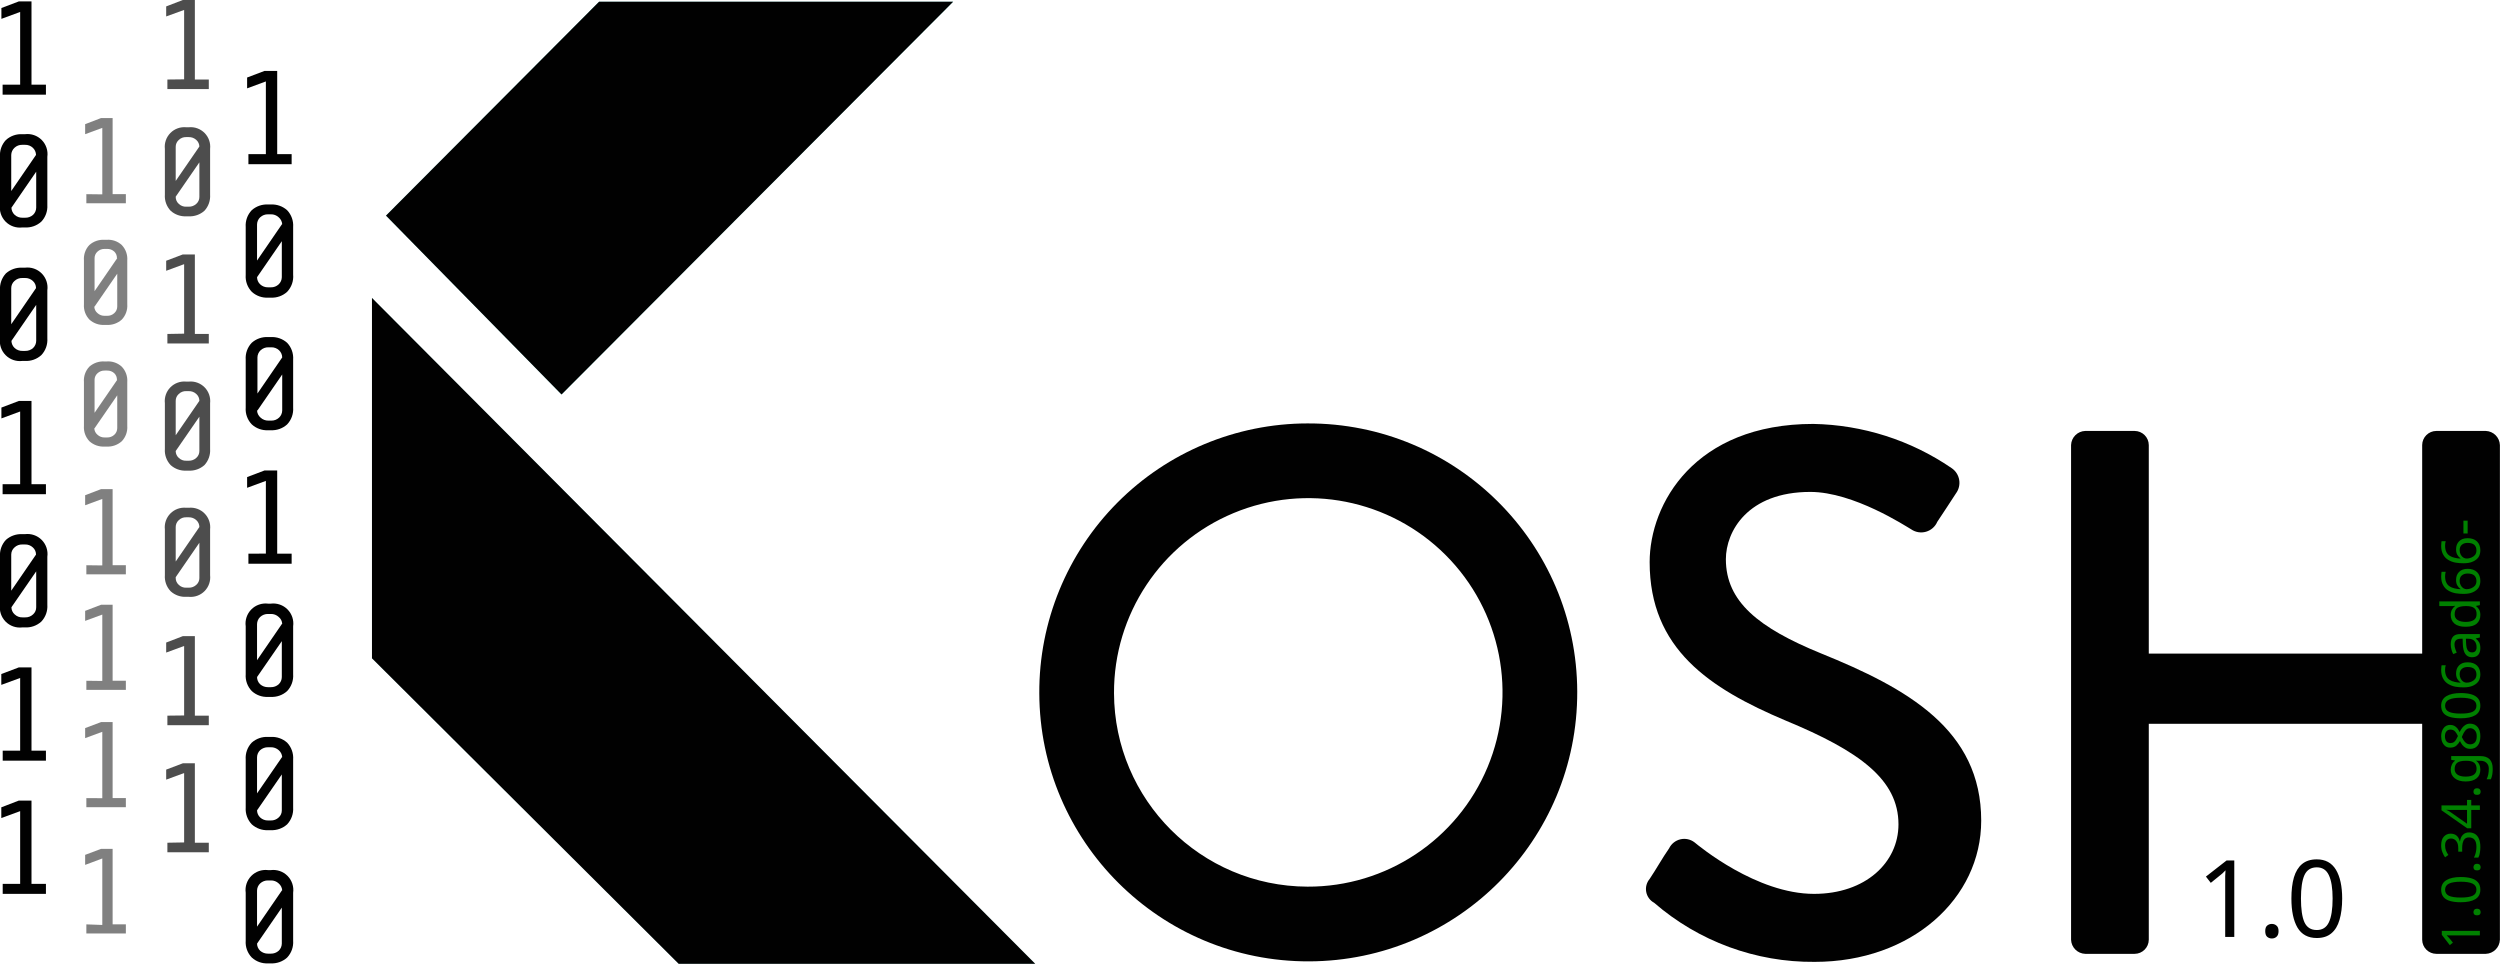
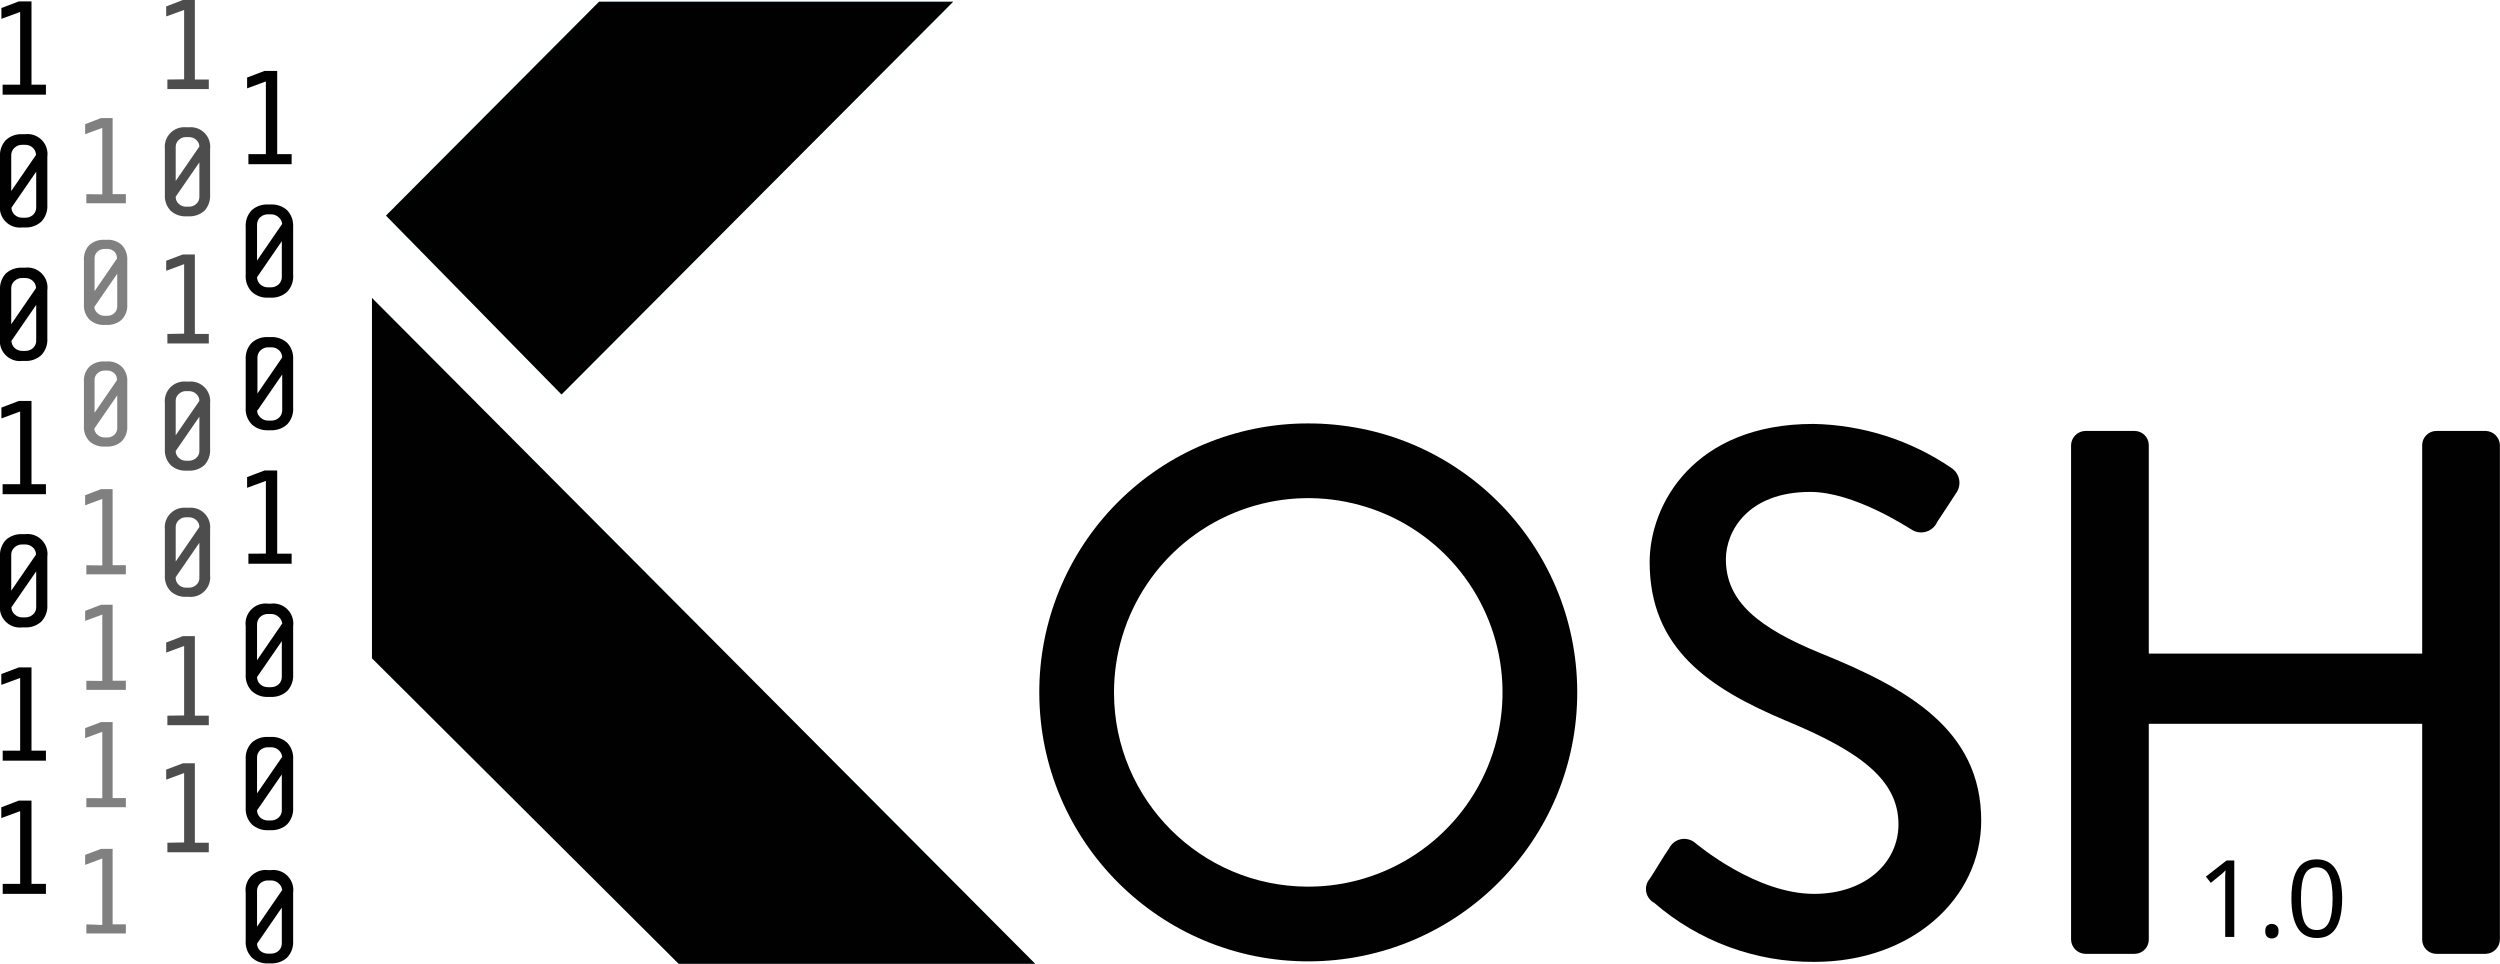
<svg xmlns="http://www.w3.org/2000/svg" viewBox="0 0 249.28 96.1" version="1.1" id="svg5833">
  <defs id="defs5750">
    <style id="style5748">.cls-1{isolation:isolate;}.cls-2,.cls-3,.cls-4,.cls-6{fill:#010101;}.cls-2,.cls-3,.cls-4,.cls-5{mix-blend-mode:multiply;}.cls-3{opacity:0.7;}.cls-4{opacity:0.5;}.cls-5{fill:#afdedc;}</style>
  </defs>
  <path class="cls-2" d="m 0.26,8.44 v 1 h 4.32 v -1 H 3.14 V 0.14 H 1.88 L 0.14,0.8 V 1.88 L 2.01,1.19 v 7.25 z" id="path5752" style="isolation:isolate;mix-blend-mode:multiply;fill:#010101" />
  <path class="cls-2" d="M 4.72,20.45 V 15.64 A 2,2 0 0 0 2.49,13.38 H 2.23 A 2.25,2.25 0 0 0 0.59,13.96 2.21,2.21 0 0 0 0,15.64 v 4.78 a 2,2 0 0 0 2.23,2.26 h 0.26 a 2.24,2.24 0 0 0 1.63,-0.58 2.21,2.21 0 0 0 0.6,-1.65 z m -1.13,-5 -2.47,3.6 v -3.6 a 1,1 0 0 1 0.32,-0.71 1.08,1.08 0 0 1 0.79,-0.3 h 0.26 a 1.09,1.09 0 0 1 0.79,0.3 1,1 0 0 1 0.31,0.68 z m -2.45,5.26 2.47,-3.59 v 3.59 A 1,1 0 0 1 3.3,21.42 1.13,1.13 0 0 1 2.51,21.71 H 2.25 A 1.11,1.11 0 0 1 1.46,21.42 1,1 0 0 1 1.14,20.71 Z" id="path5754" style="isolation:isolate;mix-blend-mode:multiply;fill:#010101" />
  <path class="cls-2" d="M 4.72,33.73 V 28.95 A 2,2 0 0 0 2.49,26.69 H 2.23 A 2.29,2.29 0 0 0 0.59,27.26 2.25,2.25 0 0 0 0,28.95 v 4.78 a 2,2 0 0 0 2.23,2.26 h 0.26 a 2.24,2.24 0 0 0 1.63,-0.58 2.21,2.21 0 0 0 0.6,-1.68 z m -1.13,-5 -2.47,3.6 v -3.6 a 0.94,0.94 0 0 1 0.32,-0.71 1.08,1.08 0 0 1 0.79,-0.3 h 0.26 a 1.09,1.09 0 0 1 0.79,0.3 0.93,0.93 0 0 1 0.31,0.68 z M 1.14,33.99 3.61,30.4 v 3.59 A 1,1 0 0 1 3.3,34.7 1.13,1.13 0 0 1 2.51,34.99 H 2.25 A 1.11,1.11 0 0 1 1.46,34.7 1,1 0 0 1 1.14,33.99 Z" id="path5756" style="isolation:isolate;mix-blend-mode:multiply;fill:#010101" />
  <path class="cls-2" d="m 0.26,48.28 v 1 h 4.32 v -1 H 3.14 v -8.3 H 1.88 l -1.74,0.66 v 1.08 l 1.87,-0.69 v 7.25 z" id="path5758" style="isolation:isolate;mix-blend-mode:multiply;fill:#010101" />
  <path class="cls-2" d="M 4.72,60.3 V 55.52 A 2,2 0 0 0 2.49,53.26 H 2.23 A 2.29,2.29 0 0 0 0.59,53.83 2.23,2.23 0 0 0 0,55.52 v 4.78 a 2,2 0 0 0 2.23,2.26 h 0.26 a 2.24,2.24 0 0 0 1.63,-0.58 2.21,2.21 0 0 0 0.6,-1.68 z m -1.13,-5 -2.47,3.6 v -3.6 a 0.94,0.94 0 0 1 0.32,-0.71 1.08,1.08 0 0 1 0.79,-0.3 h 0.26 a 1.09,1.09 0 0 1 0.79,0.3 0.93,0.93 0 0 1 0.31,0.68 z m -2.45,5.25 2.47,-3.58 v 3.58 A 0.93,0.93 0 0 1 3.3,61.26 1.09,1.09 0 0 1 2.51,61.56 H 2.25 A 1.08,1.08 0 0 1 1.46,61.26 0.94,0.94 0 0 1 1.14,60.55 Z" id="path5760" style="isolation:isolate;mix-blend-mode:multiply;fill:#010101" />
  <path class="cls-2" d="m 0.27,74.85 v 1 h 4.31 v -1 H 3.14 v -8.3 H 1.87 l -1.74,0.66 v 1.08 L 2.01,67.6 v 7.25 z" id="path5762" style="isolation:isolate;mix-blend-mode:multiply;fill:#010101" />
  <path class="cls-2" d="m 0.27,88.13 v 1 h 4.31 v -1 H 3.14 v -8.3 H 1.87 L 0.13,80.5 v 1.07 l 1.88,-0.69 v 7.25 z" id="path5764" style="isolation:isolate;mix-blend-mode:multiply;fill:#010101" />
  <path class="cls-2" d="m 24.77,15.37 v 1 h 4.31 v -1 h -1.44 v -8.3 h -1.26 l -1.74,0.66 v 1.08 l 1.87,-0.69 v 7.25 z" id="path5766" style="isolation:isolate;mix-blend-mode:multiply;fill:#010101" />
  <path class="cls-2" d="M 29.23,27.38 V 22.64 A 2.21,2.21 0 0 0 28.63,20.96 2.26,2.26 0 0 0 27,20.39 h -0.27 a 2.26,2.26 0 0 0 -1.63,0.57 2.21,2.21 0 0 0 -0.6,1.68 v 4.78 a 2.18,2.18 0 0 0 0.61,1.68 2.22,2.22 0 0 0 1.62,0.58 H 27 a 2.26,2.26 0 0 0 1.63,-0.58 2.21,2.21 0 0 0 0.6,-1.72 z m -1.13,-5 -2.47,3.6 v -3.6 a 1,1 0 0 1 0.31,-0.71 1.11,1.11 0 0 1 0.79,-0.3 H 27 a 1.09,1.09 0 0 1 0.79,0.3 1,1 0 0 1 0.35,0.68 z m -2.47,5.26 2.47,-3.59 v 3.59 a 1,1 0 0 1 -0.31,0.71 1.09,1.09 0 0 1 -0.79,0.3 h -0.27 a 1.11,1.11 0 0 1 -0.79,-0.3 1,1 0 0 1 -0.31,-0.71 z" id="path5768" style="isolation:isolate;mix-blend-mode:multiply;fill:#010101" />
  <path class="cls-2" d="M 29.23,40.64 V 35.86 A 2.21,2.21 0 0 0 28.63,34.18 2.26,2.26 0 0 0 27,33.61 h -0.27 a 2.26,2.26 0 0 0 -1.63,0.57 2.21,2.21 0 0 0 -0.6,1.68 v 4.78 a 2.18,2.18 0 0 0 0.61,1.68 2.22,2.22 0 0 0 1.62,0.58 H 27 a 2.26,2.26 0 0 0 1.63,-0.58 2.21,2.21 0 0 0 0.6,-1.68 z m -1.09,-5 -2.47,3.6 v -3.6 a 1,1 0 0 1 0.31,-0.71 1.11,1.11 0 0 1 0.79,-0.3 h 0.27 a 1.09,1.09 0 0 1 0.79,0.3 1,1 0 0 1 0.31,0.71 z m -2.47,5.29 2.47,-3.59 v 3.59 a 1,1 0 0 1 -0.31,0.71 1.09,1.09 0 0 1 -0.79,0.3 h -0.27 a 1.11,1.11 0 0 1 -0.79,-0.3 1,1 0 0 1 -0.35,-0.72 z" id="path5770" style="isolation:isolate;mix-blend-mode:multiply;fill:#010101" />
  <path class="cls-2" d="m 24.77,55.21 v 1 h 4.31 v -1 h -1.44 v -8.3 h -1.26 l -1.74,0.66 v 1.07 l 1.87,-0.69 v 7.25 z" id="path5772" style="isolation:isolate;mix-blend-mode:multiply;fill:#010101" />
  <path class="cls-2" d="M 29.23,67.23 V 62.45 A 2,2 0 0 0 27,60.19 h -0.27 a 2,2 0 0 0 -2.23,2.26 v 4.78 a 2.18,2.18 0 0 0 0.61,1.68 2.22,2.22 0 0 0 1.62,0.58 H 27 a 2.26,2.26 0 0 0 1.63,-0.58 2.21,2.21 0 0 0 0.6,-1.68 z m -1.13,-5 -2.47,3.6 v -3.6 a 1,1 0 0 1 0.31,-0.71 1.11,1.11 0 0 1 0.79,-0.3 H 27 a 1.09,1.09 0 0 1 0.79,0.3 0.93,0.93 0 0 1 0.35,0.68 z m -2.47,5.28 2.47,-3.58 v 3.58 A 1,1 0 0 1 27.79,68.23 1.13,1.13 0 0 1 27,68.52 h -0.27 a 1.15,1.15 0 0 1 -0.79,-0.29 1,1 0 0 1 -0.31,-0.75 z" id="path5774" style="isolation:isolate;mix-blend-mode:multiply;fill:#010101" />
  <path class="cls-2" d="M 29.23,80.52 V 75.74 A 2.22,2.22 0 0 0 28.63,74.05 2.26,2.26 0 0 0 27,73.48 h -0.27 a 2.26,2.26 0 0 0 -1.63,0.57 2.22,2.22 0 0 0 -0.6,1.69 v 4.78 a 2.21,2.21 0 0 0 0.61,1.68 2.26,2.26 0 0 0 1.62,0.58 H 27 a 2.3,2.3 0 0 0 1.63,-0.58 2.24,2.24 0 0 0 0.6,-1.68 z m -1.13,-5 -2.47,3.59 v -3.59 a 1,1 0 0 1 0.31,-0.72 1.15,1.15 0 0 1 0.79,-0.29 H 27 a 1.13,1.13 0 0 1 0.79,0.29 1,1 0 0 1 0.35,0.69 z m -2.47,5.28 2.47,-3.58 v 3.58 a 0.93,0.93 0 0 1 -0.31,0.71 1.09,1.09 0 0 1 -0.79,0.3 h -0.27 a 1.11,1.11 0 0 1 -0.79,-0.3 1,1 0 0 1 -0.31,-0.74 z" id="path5776" style="isolation:isolate;mix-blend-mode:multiply;fill:#010101" />
  <path class="cls-2" d="M 29.23,93.8 V 89.02 A 2,2 0 0 0 27,86.76 h -0.27 a 2,2 0 0 0 -2.23,2.26 v 4.78 a 2.18,2.18 0 0 0 0.61,1.68 2.22,2.22 0 0 0 1.62,0.58 H 27 a 2.26,2.26 0 0 0 1.63,-0.58 2.21,2.21 0 0 0 0.6,-1.68 z m -1.13,-5 -2.47,3.6 v -3.6 a 1,1 0 0 1 0.31,-0.71 1.11,1.11 0 0 1 0.79,-0.3 H 27 a 1.09,1.09 0 0 1 0.79,0.3 1,1 0 0 1 0.35,0.68 z m -2.47,5.29 2.47,-3.59 v 3.59 A 1,1 0 0 1 27.79,94.8 1.13,1.13 0 0 1 27,95.09 H 26.73 A 1.15,1.15 0 0 1 25.94,94.8 1,1 0 0 1 25.63,94.06 Z" id="path5778" style="isolation:isolate;mix-blend-mode:multiply;fill:#010101" />
  <path class="cls-3" d="m 16.69,7.93 v 0.95 h 4.13 V 7.93 H 19.43 V 0 h -1.2 l -1.66,0.64 v 1 l 1.79,-0.65 v 6.92 z" id="path5780" style="opacity:0.7;isolation:isolate;mix-blend-mode:multiply;fill:#010101" />
  <path class="cls-3" d="m 20.95,19.41 v -4.56 a 1.95,1.95 0 0 0 -2.13,-2.16 h -0.25 a 1.95,1.95 0 0 0 -2.13,2.16 v 4.56 a 2.12,2.12 0 0 0 0.58,1.61 2.17,2.17 0 0 0 1.55,0.55 h 0.25 a 2.2,2.2 0 0 0 1.56,-0.55 2.15,2.15 0 0 0 0.57,-1.61 z m -1.07,-4.8 -2.36,3.43 v -3.4 a 0.9,0.9 0 0 1 0.3,-0.68 1,1 0 0 1 0.75,-0.29 h 0.25 a 1.06,1.06 0 0 1 0.76,0.29 0.9,0.9 0 0 1 0.3,0.68 z m -2.36,5 2.36,-3.42 v 3.45 a 0.9,0.9 0 0 1 -0.3,0.68 1.06,1.06 0 0 1 -0.76,0.29 h -0.25 a 1,1 0 0 1 -0.75,-0.29 0.9,0.9 0 0 1 -0.3,-0.68 z" id="path5782" style="opacity:0.7;isolation:isolate;mix-blend-mode:multiply;fill:#010101" />
  <path class="cls-3" d="m 16.69,33.3 v 0.95 h 4.13 V 33.3 h -1.39 v -7.93 h -1.2 L 16.57,26 v 1 l 1.79,-0.66 v 6.93 z" id="path5784" style="opacity:0.7;isolation:isolate;mix-blend-mode:multiply;fill:#010101" />
  <path class="cls-3" d="m 20.95,44.77 v -4.56 a 1.95,1.95 0 0 0 -2.13,-2.16 h -0.25 a 1.95,1.95 0 0 0 -2.13,2.16 v 4.56 a 2.12,2.12 0 0 0 0.58,1.61 2.17,2.17 0 0 0 1.55,0.55 h 0.25 a 2.2,2.2 0 0 0 1.56,-0.55 2.15,2.15 0 0 0 0.57,-1.61 z m -1.07,-4.8 -2.36,3.43 v -3.43 a 0.9,0.9 0 0 1 0.3,-0.68 1,1 0 0 1 0.75,-0.29 h 0.25 a 1.06,1.06 0 0 1 0.76,0.29 0.9,0.9 0 0 1 0.3,0.68 z m -2.36,5 2.36,-3.42 v 3.42 a 0.9,0.9 0 0 1 -0.3,0.68 1.06,1.06 0 0 1 -0.76,0.29 h -0.25 a 1,1 0 0 1 -0.75,-0.29 0.9,0.9 0 0 1 -0.3,-0.64 z" id="path5786" style="opacity:0.7;isolation:isolate;mix-blend-mode:multiply;fill:#010101" />
  <path class="cls-3" d="m 16.69,71.36 v 0.95 h 4.13 v -0.95 h -1.39 v -7.93 h -1.2 l -1.66,0.64 v 1 l 1.79,-0.66 v 6.93 z" id="path5788" style="opacity:0.7;isolation:isolate;mix-blend-mode:multiply;fill:#010101" />
  <path class="cls-3" d="m 20.95,57.35 v -4.56 a 1.95,1.95 0 0 0 -2.13,-2.16 h -0.25 a 1.95,1.95 0 0 0 -2.13,2.16 v 4.56 a 2.1,2.1 0 0 0 0.58,1.61 2.13,2.13 0 0 0 1.55,0.55 h 0.25 a 1.95,1.95 0 0 0 2.13,-2.16 z m -1.07,-4.8 -2.36,3.44 v -3.44 a 0.91,0.91 0 0 1 0.3,-0.68 1,1 0 0 1 0.75,-0.29 h 0.25 a 1.06,1.06 0 0 1 0.76,0.29 0.91,0.91 0 0 1 0.3,0.68 z m -2.36,5 2.36,-3.43 v 3.52 a 0.89,0.89 0 0 1 -0.3,0.67 1.06,1.06 0 0 1 -0.76,0.29 h -0.25 a 1,1 0 0 1 -0.75,-0.29 0.89,0.89 0 0 1 -0.3,-0.67 z" id="path5790" style="opacity:0.7;isolation:isolate;mix-blend-mode:multiply;fill:#010101" />
  <path class="cls-3" d="m 16.69,84.03 v 0.95 h 4.13 v -0.95 h -1.39 v -7.92 h -1.2 l -1.66,0.63 v 1 l 1.79,-0.66 V 84 Z" id="path5792" style="opacity:0.7;isolation:isolate;mix-blend-mode:multiply;fill:#010101" />
  <path class="cls-4" d="m 8.61,19.36 v 0.91 h 3.94 v -0.91 h -1.32 v -7.59 h -1.15 l -1.59,0.61 v 1 l 1.71,-0.63 v 6.63 z" id="path5794" style="opacity:0.5;isolation:isolate;mix-blend-mode:multiply;fill:#010101" />
  <path class="cls-4" d="m 12.69,30.34 v -4.37 a 2,2 0 0 0 -0.55,-1.54 2,2 0 0 0 -1.49,-0.52 h -0.24 a 2.09,2.09 0 0 0 -1.5,0.52 2,2 0 0 0 -0.54,1.54 v 4.37 a 2,2 0 0 0 0.55,1.53 2.07,2.07 0 0 0 1.49,0.53 h 0.24 a 2.09,2.09 0 0 0 1.49,-0.53 2,2 0 0 0 0.55,-1.53 z m -1,-4.6 -2.26,3.29 v -3.29 a 0.87,0.87 0 0 1 0.29,-0.65 1,1 0 0 1 0.72,-0.27 h 0.24 a 1,1 0 0 1 0.72,0.27 0.87,0.87 0 0 1 0.26,0.65 z m -2.26,4.83 2.26,-3.28 v 3.28 a 0.87,0.87 0 0 1 -0.29,0.65 1,1 0 0 1 -0.72,0.27 H 10.44 A 1,1 0 0 1 9.72,31.22 0.87,0.87 0 0 1 9.4,30.57 Z" id="path5796" style="opacity:0.5;isolation:isolate;mix-blend-mode:multiply;fill:#010101" />
  <path class="cls-4" d="m 8.61,67.88 v 0.91 h 3.94 V 67.88 H 11.23 V 60.3 h -1.15 l -1.59,0.61 v 1 l 1.71,-0.63 v 6.62 z" id="path5798" style="opacity:0.5;isolation:isolate;mix-blend-mode:multiply;fill:#010101" />
  <path class="cls-4" d="m 8.61,92.17 v 0.91 h 3.94 v -0.91 h -1.32 v -7.53 h -1.15 l -1.59,0.6 v 1 L 10.2,85.6 v 6.63 z" id="path5800" style="opacity:0.5;isolation:isolate;mix-blend-mode:multiply;fill:#010101" />
  <path class="cls-4" d="m 8.61,56.36 v 0.91 h 3.94 v -0.91 h -1.32 v -7.59 h -1.15 l -1.59,0.61 v 1 l 1.71,-0.63 v 6.63 z" id="path5802" style="opacity:0.5;isolation:isolate;mix-blend-mode:multiply;fill:#010101" />
  <path class="cls-4" d="M 12.69,42.47 V 38.1 a 2,2 0 0 0 -0.55,-1.54 2,2 0 0 0 -1.49,-0.52 h -0.24 a 2.09,2.09 0 0 0 -1.5,0.52 2,2 0 0 0 -0.54,1.54 v 4.37 a 2,2 0 0 0 0.55,1.53 2.07,2.07 0 0 0 1.49,0.53 h 0.24 A 2.09,2.09 0 0 0 12.14,44 2,2 0 0 0 12.69,42.47 Z m -1,-4.6 -2.26,3.29 v -3.29 a 0.87,0.87 0 0 1 0.29,-0.65 1,1 0 0 1 0.72,-0.27 h 0.24 a 1,1 0 0 1 0.72,0.27 0.87,0.87 0 0 1 0.26,0.65 z m -2.26,4.83 2.26,-3.28 v 3.28 a 0.89,0.89 0 0 1 -0.29,0.65 1,1 0 0 1 -0.72,0.27 H 10.44 A 1,1 0 0 1 9.72,43.35 0.89,0.89 0 0 1 9.4,42.7 Z" id="path5804" style="opacity:0.5;isolation:isolate;mix-blend-mode:multiply;fill:#010101" />
  <path class="cls-4" d="m 8.61,79.58 v 0.91 h 3.94 V 79.58 H 11.23 V 72 h -1.15 l -1.59,0.6 v 1 l 1.71,-0.63 v 6.62 z" id="path5806" style="opacity:0.5;isolation:isolate;mix-blend-mode:multiply;fill:#010101" />
  <polygon class="cls-5" points="37.09,29.71 37.09,65.64 67.67,96.1 103.22,96.1 " id="polygon5808" style="isolation:isolate;mix-blend-mode:multiply;fill:#afdedc" />
  <polygon class="cls-5" points="55.99,39.33 95.04,0.17 59.74,0.17 38.49,21.5 " id="polygon5810" style="isolation:isolate;mix-blend-mode:multiply;fill:#afdedc" />
  <polygon class="cls-5" points="55.99,39.33 95.04,0.17 59.74,0.17 38.49,21.5 " id="polygon5812" style="isolation:isolate;mix-blend-mode:multiply;fill:#afdedc" />
  <polygon class="cls-6" points="55.99,39.33 95.04,0.17 59.74,0.17 38.49,21.5 " id="polygon5814" style="isolation:isolate;fill:#010101" />
  <polygon class="cls-6" points="37.09,29.71 37.09,65.64 67.67,96.1 103.22,96.1 " id="polygon5816" style="isolation:isolate;fill:#010101" />
  <path class="cls-6" d="m 130.37,42.22 a 26.82,26.82 0 1 1 -26.74,26.9 26.78,26.78 0 0 1 26.74,-26.9 z m 0,46.19 a 19.37,19.37 0 1 0 -19.29,-19.29 19.36,19.36 0 0 0 19.29,19.29 z" id="path5818" style="isolation:isolate;fill:#010101" />
  <path class="cls-6" d="m 164.49,87.64 c 0.67,-1 1.27,-2.09 1.94,-3.05 a 1.68,1.68 0 0 1 2.53,-0.6 c 0.45,0.37 6.19,5.14 11.92,5.14 5.14,0 8.42,-3.13 8.42,-6.93 0,-4.47 -3.88,-7.3 -11.25,-10.35 -7.6,-3.21 -13.56,-7.15 -13.56,-15.8 0,-5.81 4.47,-13.78 16.32,-13.78 a 25.25,25.25 0 0 1 13.78,4.4 1.77,1.77 0 0 1 0.44,2.53 c -0.59,0.9 -1.26,1.94 -1.86,2.83 a 1.75,1.75 0 0 1 -2.6,0.75 c -0.53,-0.3 -5.74,-3.73 -10.06,-3.73 -6.26,0 -8.42,3.95 -8.42,6.71 0,4.24 3.28,6.85 9.46,9.38 8.64,3.5 16,7.6 16,16.69 0,7.75 -6.93,14.08 -16.61,14.08 a 24.11,24.11 0 0 1 -16,-5.89 1.56,1.56 0 0 1 -0.45,-2.38 z" id="path5820" style="isolation:isolate;fill:#010101" />
  <path class="cls-6" d="m 206.51,44.38 a 1.46,1.46 0 0 1 1.42,-1.41 h 4.91 a 1.42,1.42 0 0 1 1.42,1.41 v 20.79 h 27.26 V 44.38 a 1.42,1.42 0 0 1 1.42,-1.41 h 4.92 a 1.46,1.46 0 0 1 1.41,1.41 V 93.7 a 1.46,1.46 0 0 1 -1.41,1.41 h -4.92 A 1.42,1.42 0 0 1 241.52,93.7 V 72.17 H 214.26 V 93.7 a 1.42,1.42 0 0 1 -1.42,1.41 h -4.91 a 1.46,1.46 0 0 1 -1.42,-1.41 z" id="path5822" style="isolation:isolate;fill:#010101" />
  <text xml:space="preserve" style="font-style:normal;font-weight:normal;font-size:40px;line-height:1.25;font-family:sans-serif;letter-spacing:0px;word-spacing:0px;fill:#010101;fill-opacity:1;stroke:none;" x="219.004" y="93.422" id="text4318">
    <tspan id="tspan4316" x="219.004" y="93.422" style="font-style:normal;font-variant:normal;font-weight:normal;font-stretch:normal;font-size:10.667px;font-family:sans-serif;-inkscape-font-specification:'sans-serif, Normal';font-variant-ligatures:normal;font-variant-caps:normal;font-variant-numeric:normal;font-feature-settings:normal;text-align:start;writing-mode:lr-tb;text-anchor:start;fill:#010101;fill-opacity:1;">1.0</tspan>
  </text>
  <text xml:space="preserve" style="font-style:normal;font-weight:normal;font-size:40px;line-height:1.25;font-family:sans-serif;letter-spacing:0px;word-spacing:0px;fill:#000000;fill-opacity:1;stroke:none" x="-94.71" y="247.271" id="text4402" transform="rotate(-90)">
-     <tspan id="tspan4400" x="-94.71" y="247.271" style="font-style:normal;font-variant:normal;font-weight:normal;font-stretch:normal;font-size:5.333px;font-family:sans-serif;-inkscape-font-specification:'sans-serif, Normal';font-variant-ligatures:normal;font-variant-caps:normal;font-variant-numeric:normal;font-feature-settings:normal;text-align:start;writing-mode:lr-tb;text-anchor:start;fill:#008000">1.0.34.g806ad66-</tspan>
+     <tspan id="tspan4400" x="-94.71" y="247.271" style="font-style:normal;font-variant:normal;font-weight:normal;font-stretch:normal;font-size:5.333px;font-family:sans-serif;-inkscape-font-specification:'sans-serif, Normal';font-variant-ligatures:normal;font-variant-caps:normal;font-variant-numeric:normal;font-feature-settings:normal;text-align:start;writing-mode:lr-tb;text-anchor:start;fill:#008000" />
  </text>
</svg>
